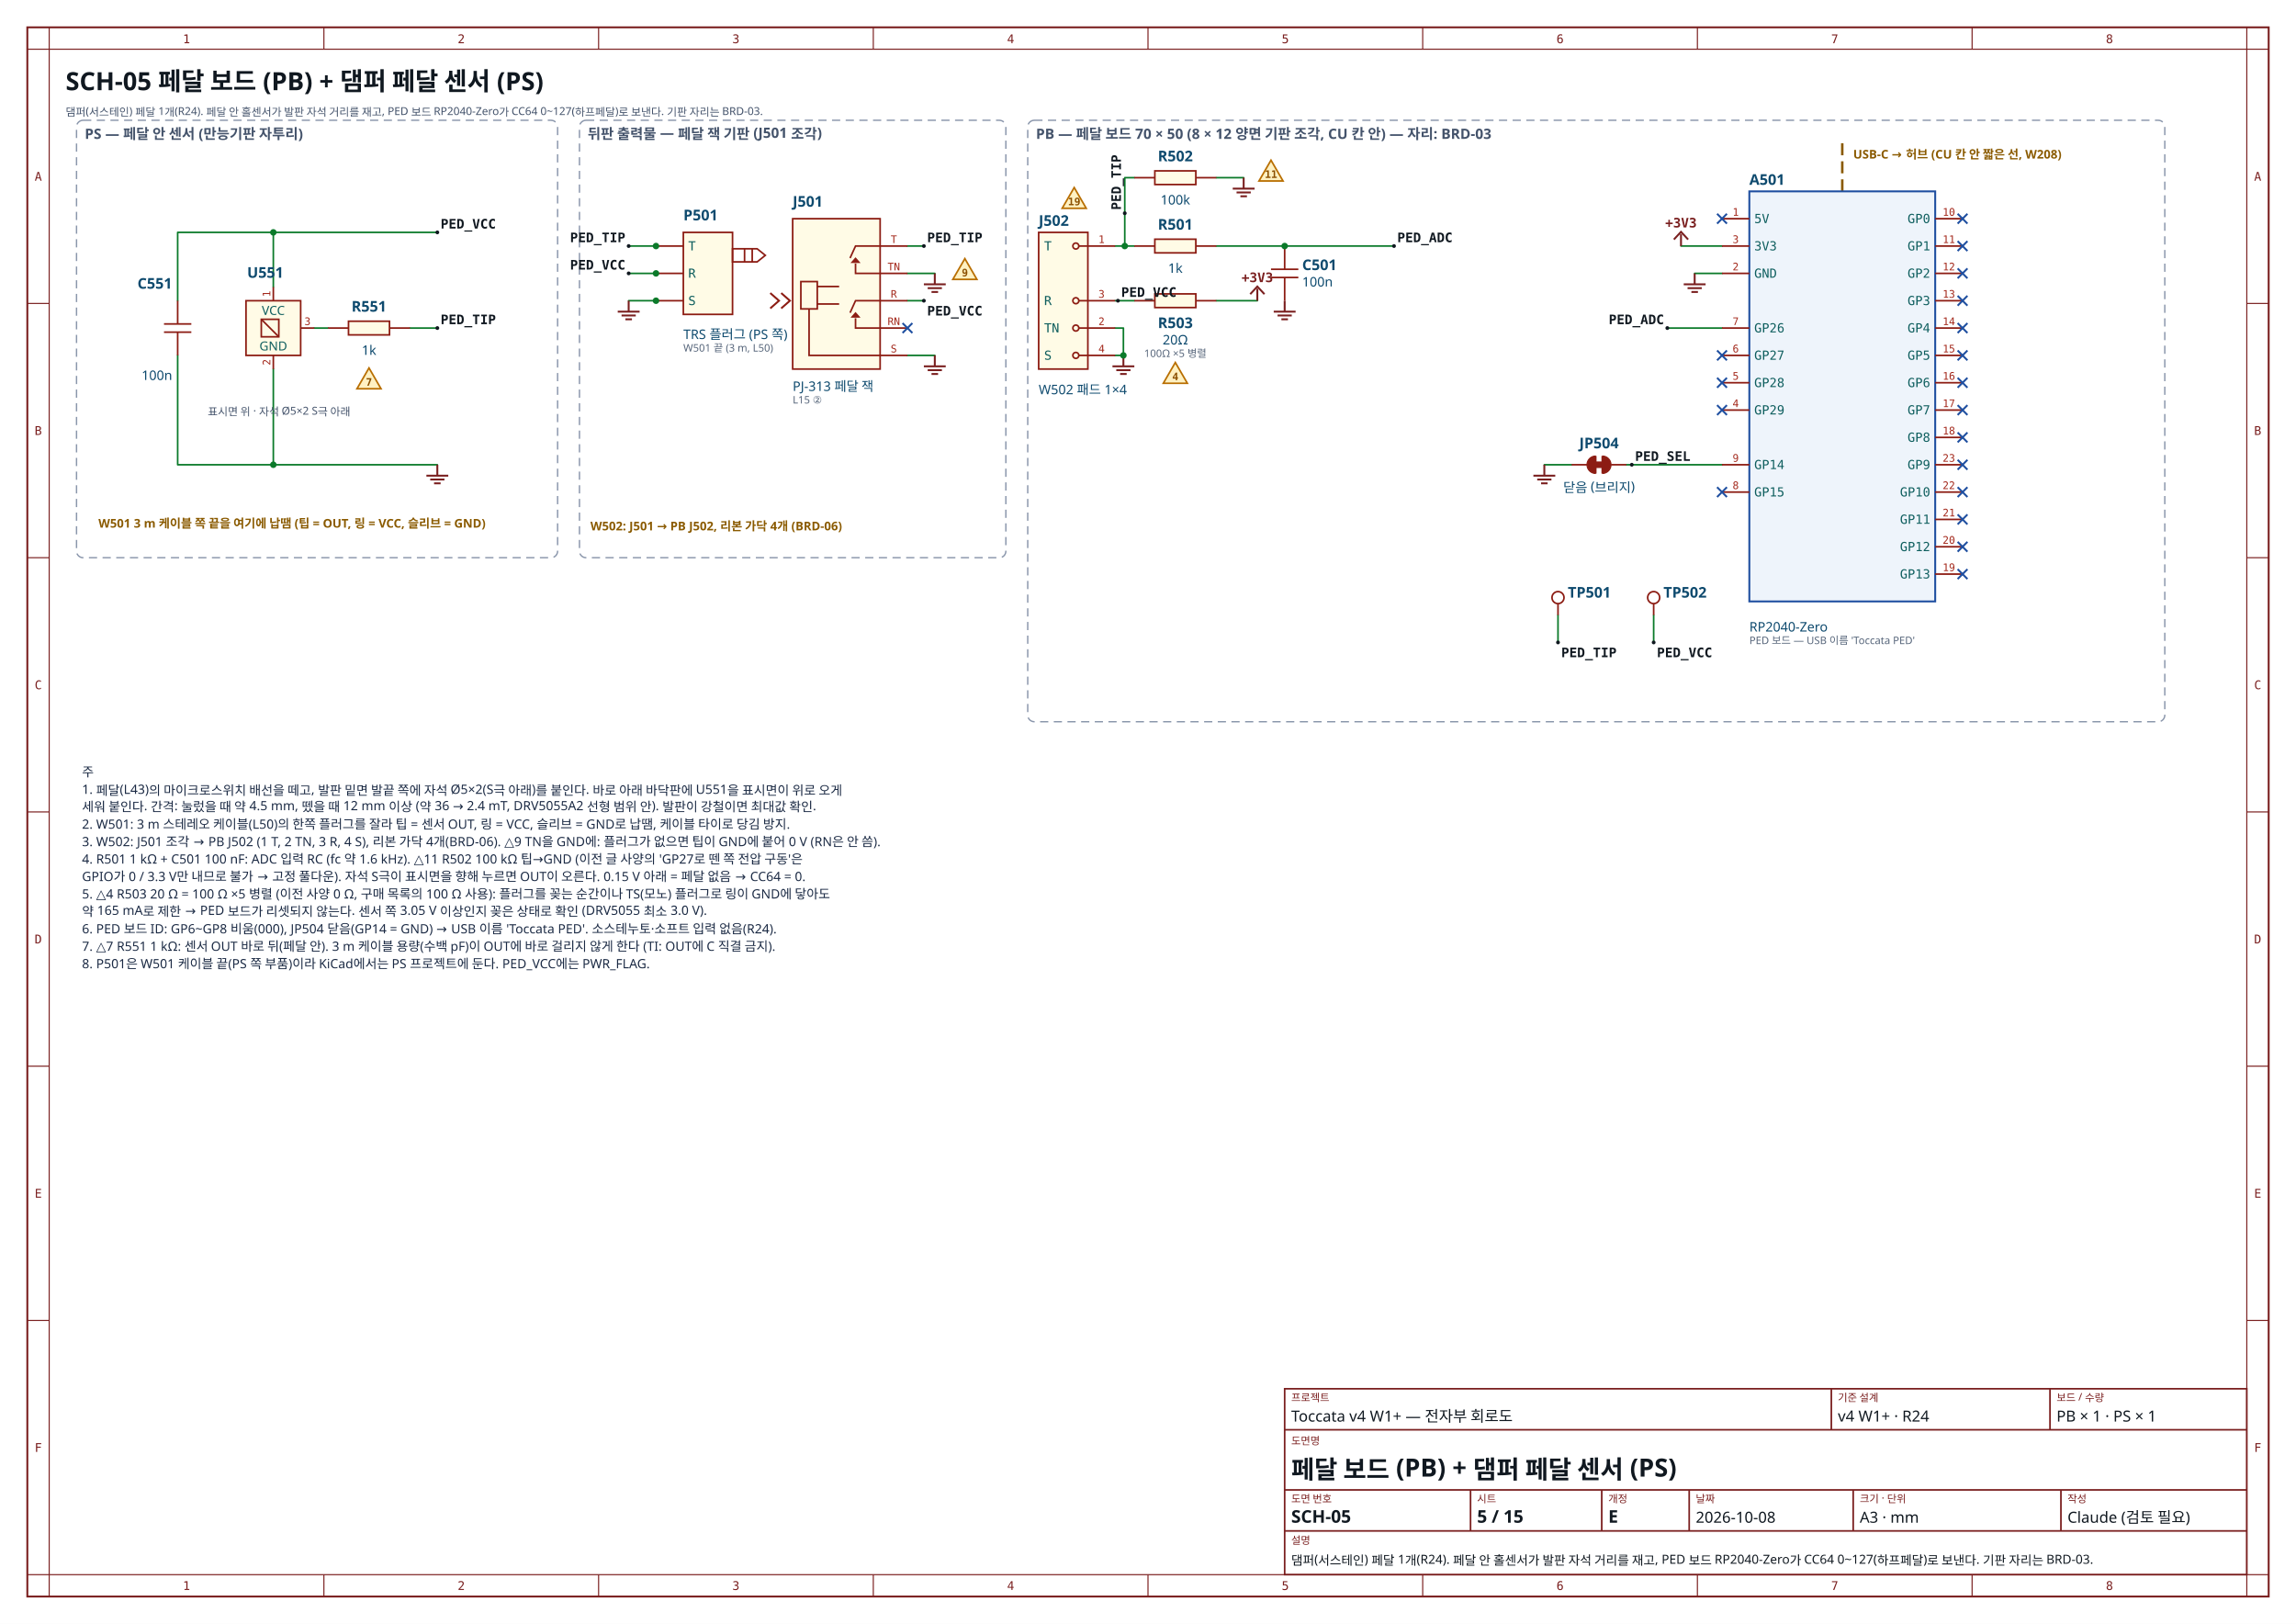
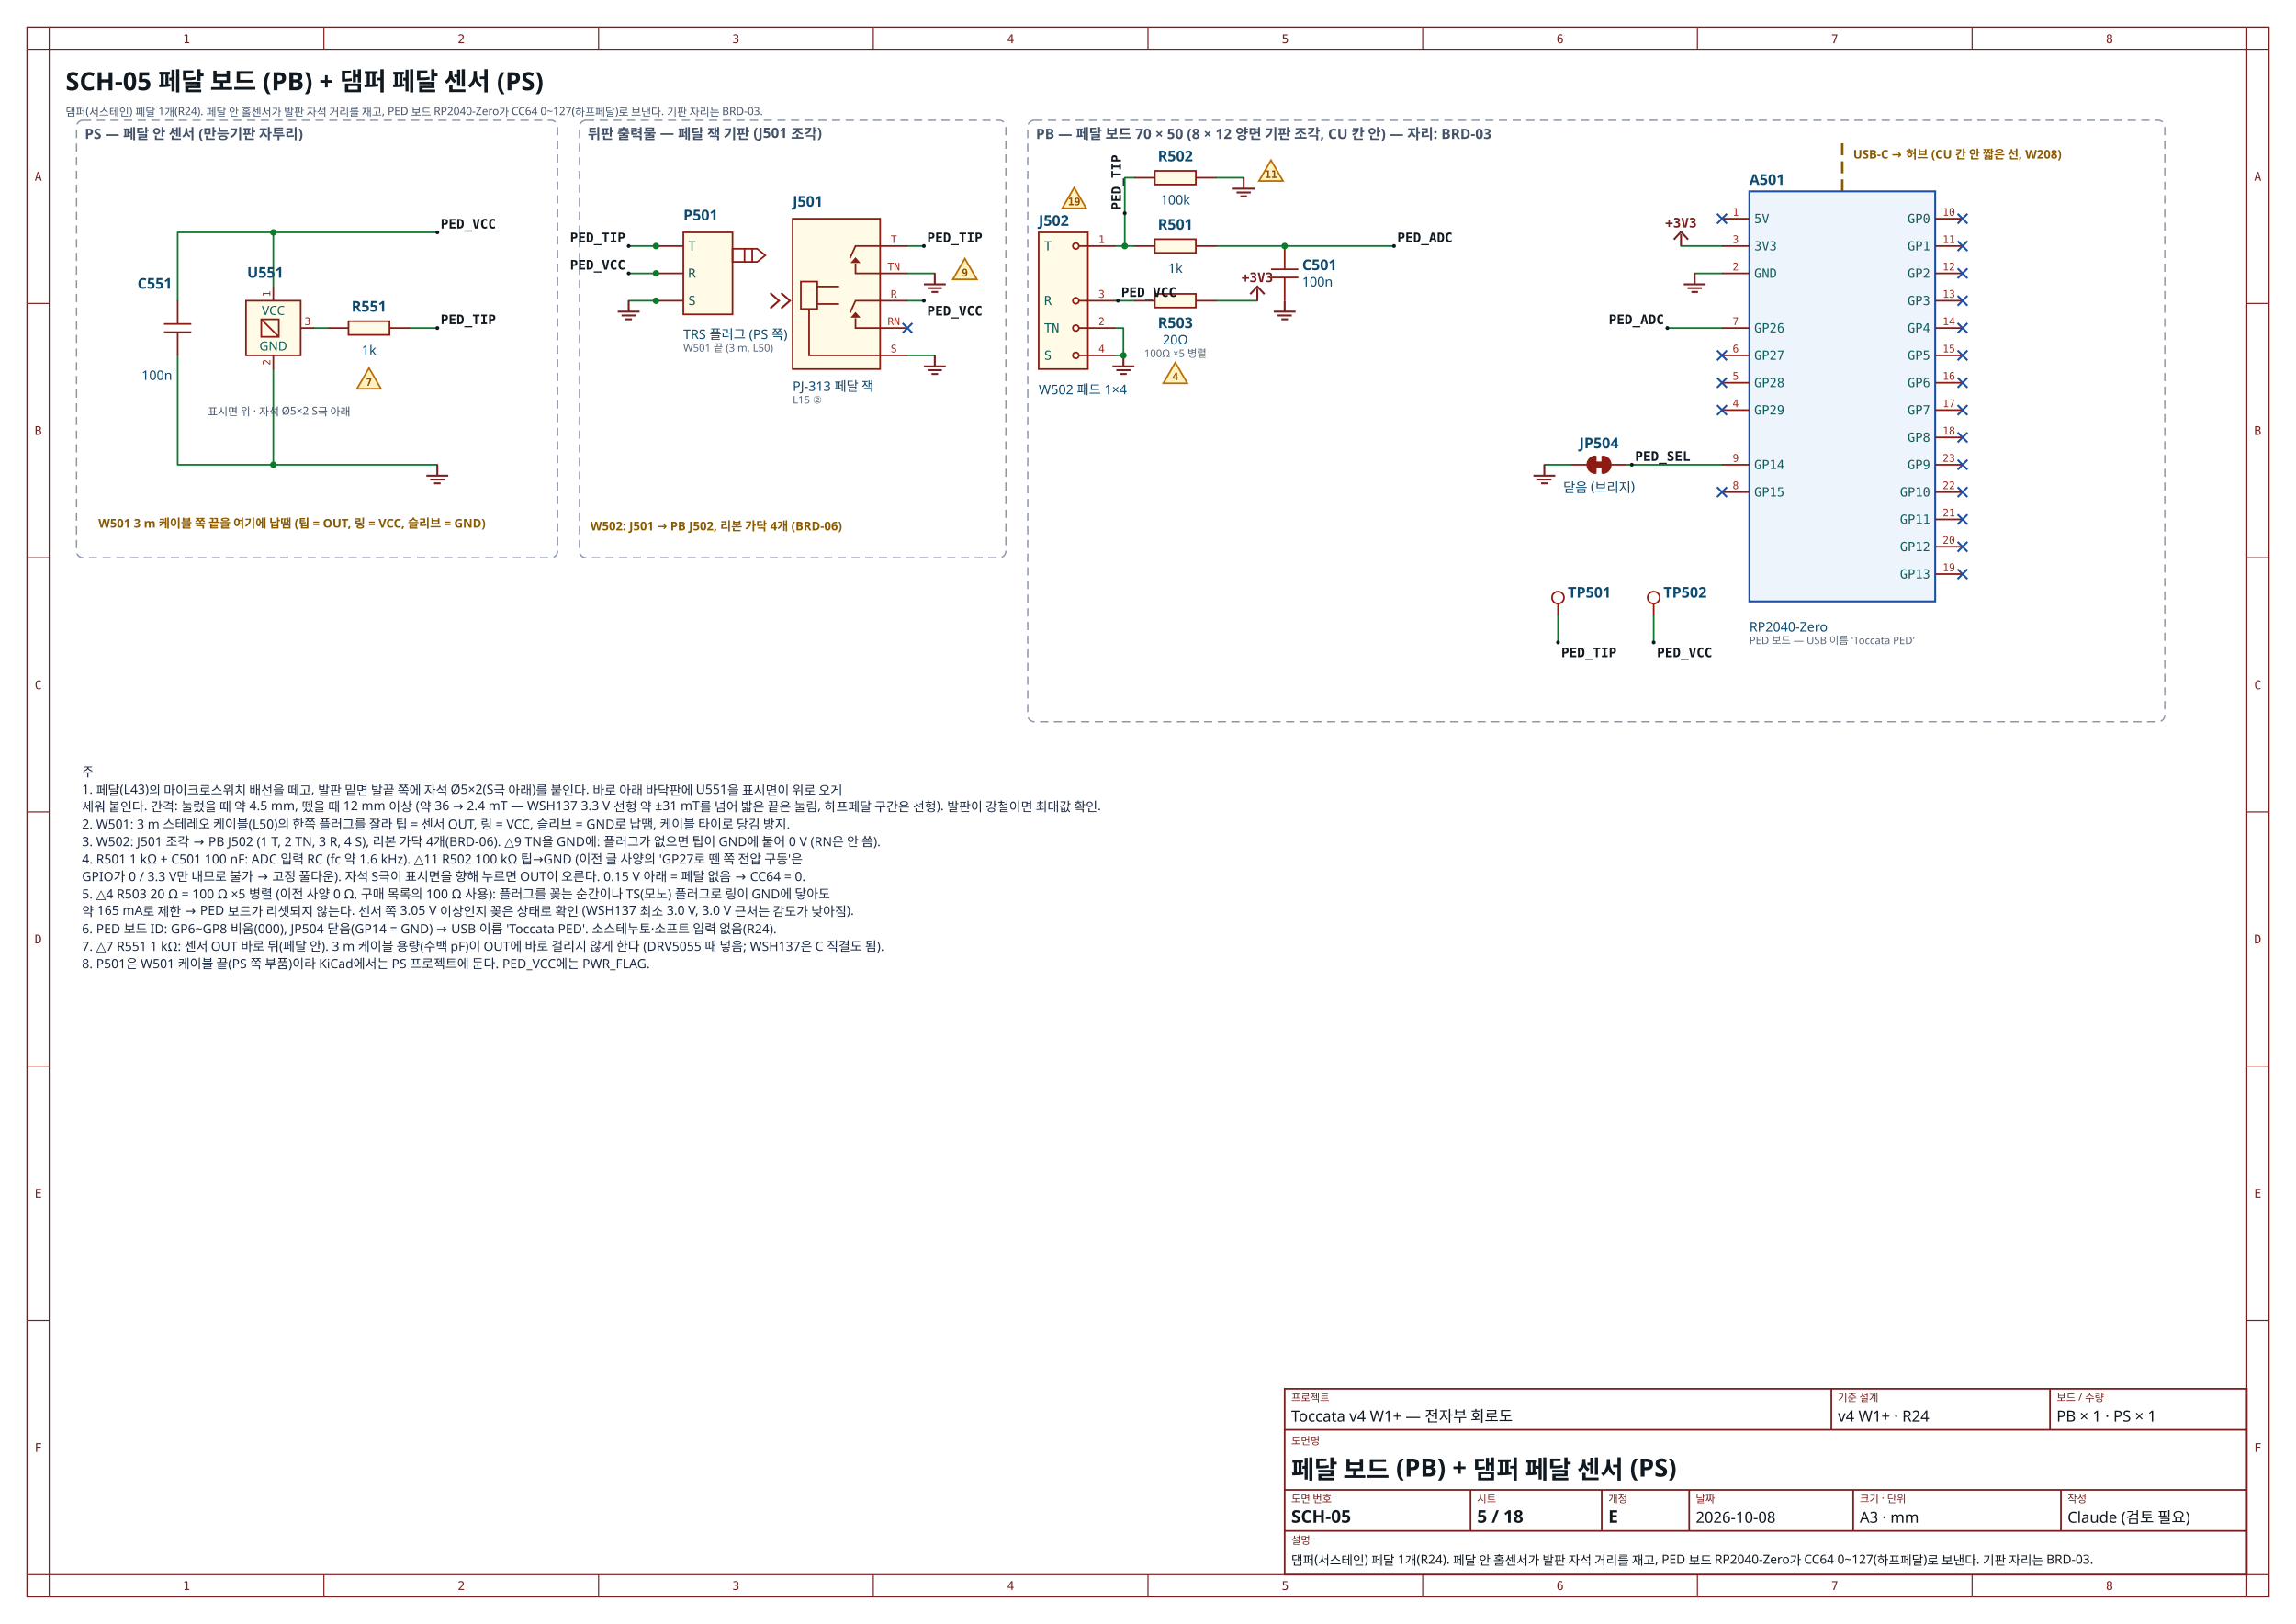
<svg xmlns="http://www.w3.org/2000/svg" viewBox="0 0 420.0 297.0" width="420.0mm" height="297.0mm" font-family="'IBM Plex Sans KR','Apple SD Gothic Neo','Noto Sans KR','Malgun Gothic',sans-serif">
  <style>
.frame{fill:none;stroke:#7a1f1f;stroke-width:.35}
.frame2{fill:none;stroke:#7a1f1f;stroke-width:.2}
.zone{font:2.2px 'IBM Plex Mono',Menlo,Consolas,monospace;fill:#7a1f1f;text-anchor:middle}
.tb{fill:none;stroke:#7a1f1f;stroke-width:.3}
.tbk{font:1.9px 'IBM Plex Sans KR','Apple SD Gothic Neo','Noto Sans KR','Malgun Gothic',sans-serif;fill:#7a1f1f}
.tbv{font:2.8px 'IBM Plex Sans KR','Apple SD Gothic Neo','Noto Sans KR','Malgun Gothic',sans-serif;fill:#101820}
.tbt{font:600 4.6px 'IBM Plex Sans KR','Apple SD Gothic Neo','Noto Sans KR','Malgun Gothic',sans-serif;fill:#101820}
.tbs{font:600 3.2px 'IBM Plex Sans KR','Apple SD Gothic Neo','Noto Sans KR','Malgun Gothic',sans-serif;fill:#101820}
.wire{fill:none;stroke:#0b7a2a;stroke-width:.3;stroke-linecap:round;stroke-linejoin:round}
.bus{fill:none;stroke:#1f4fa0;stroke-width:.8}
.cable{fill:none;stroke:#8a5a00;stroke-width:.45;stroke-dasharray:2.2 1.1}
.jn{fill:#0b7a2a}
.body{fill:#fffbe6;stroke:#8c1c13;stroke-width:.3}
.bodyl{fill:none;stroke:#8c1c13;stroke-width:.3}
.bodyf{fill:#8c1c13;stroke:#8c1c13;stroke-width:.2}
.mod{fill:#eef4fb;stroke:#1f4fa0;stroke-width:.35}
.modl{fill:none;stroke:#1f4fa0;stroke-width:.3}
.pinl{stroke:#8c1c13;stroke-width:.3}
.pinnum{font:1.9px 'IBM Plex Mono',Menlo,Consolas,monospace;fill:#a3281b}
.pinname{font:2.3px 'IBM Plex Mono',Menlo,Consolas,monospace;fill:#0e5e5e}
.pinnameh{font:2.3px 'IBM Plex Sans KR','Apple SD Gothic Neo','Noto Sans KR','Malgun Gothic',sans-serif;fill:#0e5e5e}
.ref{font:600 2.7px 'IBM Plex Sans KR','Apple SD Gothic Neo','Noto Sans KR','Malgun Gothic',sans-serif;fill:#0e4a6e}
.val{font:2.4px 'IBM Plex Sans KR','Apple SD Gothic Neo','Noto Sans KR','Malgun Gothic',sans-serif;fill:#0e4a6e}
.part{font:1.9px 'IBM Plex Sans KR','Apple SD Gothic Neo','Noto Sans KR','Malgun Gothic',sans-serif;fill:#56657a}
.lbl{font:600 2.4px 'IBM Plex Mono',Menlo,Consolas,monospace;fill:#101820}
.glbl{fill:#fff;stroke:#7a1f1f;stroke-width:.3}
.glblt{font:600 2.2px 'IBM Plex Mono',Menlo,Consolas,monospace;fill:#7a1f1f}
.pwr{fill:none;stroke:#7a1f1f;stroke-width:.35}
.pwrt{font:600 2.4px 'IBM Plex Mono',Menlo,Consolas,monospace;fill:#7a1f1f}
.nc{stroke:#1f4fa0;stroke-width:.35}
.note{font:2.35px 'IBM Plex Sans KR','Apple SD Gothic Neo','Noto Sans KR','Malgun Gothic',sans-serif;fill:#1b2a44}
.noteb{font:600 2.8px 'IBM Plex Sans KR','Apple SD Gothic Neo','Noto Sans KR','Malgun Gothic',sans-serif;fill:#1b2a44}
.notes{font:2.0px 'IBM Plex Sans KR','Apple SD Gothic Neo','Noto Sans KR','Malgun Gothic',sans-serif;fill:#44536b}
.box{fill:none;stroke:#8a96ab;stroke-width:.25;stroke-dasharray:1.5 1}
.boxt{font:600 2.6px 'IBM Plex Sans KR','Apple SD Gothic Neo','Noto Sans KR','Malgun Gothic',sans-serif;fill:#44536b}
.tblh{font:600 2.1px 'IBM Plex Sans KR','Apple SD Gothic Neo','Noto Sans KR','Malgun Gothic',sans-serif;fill:#1b2a44}
.tbl{font:2.0px 'IBM Plex Sans KR','Apple SD Gothic Neo','Noto Sans KR','Malgun Gothic',sans-serif;fill:#1b2a44}
.tblm{font:2.0px 'IBM Plex Mono',Menlo,Consolas,monospace;fill:#1b2a44}
.tline{stroke:#b6bfcc;stroke-width:.2}
.chg{fill:#fff1c2;stroke:#b86e00;stroke-width:.3}
.chgt{font:600 1.9px 'IBM Plex Mono',Menlo,Consolas,monospace;fill:#8a4f00;text-anchor:middle}
.cabt{font:600 2.2px 'IBM Plex Sans KR','Apple SD Gothic Neo','Noto Sans KR','Malgun Gothic',sans-serif;fill:#8a5a00}
</style>
  <rect width="420.0" height="297.0" fill="#fff" />
  <rect x="5.0" y="5.0" width="410.0" height="287.0" class="frame" />
  <rect x="9.0" y="9.0" width="402.0" height="279.0" class="frame2" />
  <line x1="9.00" y1="5.0" x2="9.00" y2="9.0" class="frame2" />
  <line x1="9.00" y1="288.0" x2="9.00" y2="292.0" class="frame2" />
  <line x1="59.25" y1="5.0" x2="59.25" y2="9.0" class="frame2" />
  <line x1="59.25" y1="288.0" x2="59.25" y2="292.0" class="frame2" />
  <line x1="109.50" y1="5.0" x2="109.50" y2="9.0" class="frame2" />
  <line x1="109.50" y1="288.0" x2="109.50" y2="292.0" class="frame2" />
  <line x1="159.75" y1="5.0" x2="159.75" y2="9.0" class="frame2" />
  <line x1="159.75" y1="288.0" x2="159.75" y2="292.0" class="frame2" />
  <line x1="210.00" y1="5.0" x2="210.00" y2="9.0" class="frame2" />
  <line x1="210.00" y1="288.0" x2="210.00" y2="292.0" class="frame2" />
  <line x1="260.25" y1="5.0" x2="260.25" y2="9.0" class="frame2" />
  <line x1="260.25" y1="288.0" x2="260.25" y2="292.0" class="frame2" />
  <line x1="310.50" y1="5.0" x2="310.50" y2="9.0" class="frame2" />
  <line x1="310.50" y1="288.0" x2="310.50" y2="292.0" class="frame2" />
  <line x1="360.75" y1="5.0" x2="360.75" y2="9.0" class="frame2" />
  <line x1="360.75" y1="288.0" x2="360.75" y2="292.0" class="frame2" />
  <line x1="411.00" y1="5.0" x2="411.00" y2="9.0" class="frame2" />
  <line x1="411.00" y1="288.0" x2="411.00" y2="292.0" class="frame2" />
  <text x="34.12" y="7.90" class="zone">1</text>
  <text x="34.12" y="290.80" class="zone">1</text>
  <text x="84.38" y="7.90" class="zone">2</text>
  <text x="84.38" y="290.80" class="zone">2</text>
  <text x="134.62" y="7.90" class="zone">3</text>
  <text x="134.62" y="290.80" class="zone">3</text>
  <text x="184.88" y="7.90" class="zone">4</text>
  <text x="184.88" y="290.80" class="zone">4</text>
  <text x="235.12" y="7.90" class="zone">5</text>
  <text x="235.12" y="290.80" class="zone">5</text>
  <text x="285.38" y="7.90" class="zone">6</text>
  <text x="285.38" y="290.80" class="zone">6</text>
  <text x="335.62" y="7.90" class="zone">7</text>
  <text x="335.62" y="290.80" class="zone">7</text>
  <text x="385.88" y="7.90" class="zone">8</text>
  <text x="385.88" y="290.80" class="zone">8</text>
  <line x1="5.0" y1="9.00" x2="9.0" y2="9.00" class="frame2" />
  <line x1="411.0" y1="9.00" x2="415.0" y2="9.00" class="frame2" />
  <line x1="5.0" y1="55.50" x2="9.0" y2="55.50" class="frame2" />
  <line x1="411.0" y1="55.50" x2="415.0" y2="55.50" class="frame2" />
  <line x1="5.0" y1="102.00" x2="9.0" y2="102.00" class="frame2" />
  <line x1="411.0" y1="102.00" x2="415.0" y2="102.00" class="frame2" />
  <line x1="5.0" y1="148.50" x2="9.0" y2="148.50" class="frame2" />
  <line x1="411.0" y1="148.50" x2="415.0" y2="148.50" class="frame2" />
  <line x1="5.0" y1="195.00" x2="9.0" y2="195.00" class="frame2" />
  <line x1="411.0" y1="195.00" x2="415.0" y2="195.00" class="frame2" />
  <line x1="5.0" y1="241.50" x2="9.0" y2="241.50" class="frame2" />
  <line x1="411.0" y1="241.50" x2="415.0" y2="241.50" class="frame2" />
  <line x1="5.0" y1="288.00" x2="9.0" y2="288.00" class="frame2" />
  <line x1="411.0" y1="288.00" x2="415.0" y2="288.00" class="frame2" />
  <text x="7.00" y="33.05" class="zone">A</text>
  <text x="413.00" y="33.05" class="zone">A</text>
  <text x="7.00" y="79.55" class="zone">B</text>
  <text x="413.00" y="79.55" class="zone">B</text>
  <text x="7.00" y="126.05" class="zone">C</text>
  <text x="413.00" y="126.05" class="zone">C</text>
  <text x="7.00" y="172.55" class="zone">D</text>
  <text x="413.00" y="172.55" class="zone">D</text>
  <text x="7.00" y="219.05" class="zone">E</text>
  <text x="413.00" y="219.05" class="zone">E</text>
  <text x="7.00" y="265.55" class="zone">F</text>
  <text x="413.00" y="265.55" class="zone">F</text>
  <rect x="235.00" y="254.00" width="176.0" height="34.0" class="tb" fill="#fff" />
  <line x1="235.00" y1="261.50" x2="411.00" y2="261.50" class="tb" />
  <line x1="235.00" y1="272.50" x2="411.00" y2="272.50" class="tb" />
  <line x1="235.00" y1="280.00" x2="411.00" y2="280.00" class="tb" />
  <text x="236.20" y="256.30" class="tbk">프로젝트</text>
  <text x="236.20" y="260.00" class="tbv">Toccata v4 W1+ — 전자부 회로도</text>
  <text x="336.20" y="256.30" class="tbk">기준 설계</text>
  <text x="336.20" y="260.00" class="tbv">v4 W1+ · R24</text>
  <line x1="335.00" y1="254.00" x2="335.00" y2="261.50" class="tb" />
  <text x="376.20" y="256.30" class="tbk">보드 / 수량</text>
  <text x="376.20" y="260.00" class="tbv">PB × 1 · PS × 1</text>
  <line x1="375.00" y1="254.00" x2="375.00" y2="261.50" class="tb" />
  <text x="236.20" y="264.20" class="tbk">도면명</text>
  <text x="236.20" y="270.40" class="tbt">페달 보드 (PB) + 댐퍼 페달 센서 (PS)</text>
  <text x="236.20" y="274.80" class="tbk">도면 번호</text>
  <text x="236.20" y="278.50" class="tbs">SCH-05</text>
  <text x="270.20" y="274.80" class="tbk">시트</text>
-   <text x="270.20" y="278.50" class="tbs">5 / 15</text>
+   <text x="270.20" y="278.50" class="tbs">5 / 18</text>
  <line x1="269.00" y1="272.50" x2="269.00" y2="280.00" class="tb" />
  <text x="294.20" y="274.80" class="tbk">개정</text>
  <text x="294.20" y="278.50" class="tbs">E</text>
  <line x1="293.00" y1="272.50" x2="293.00" y2="280.00" class="tb" />
  <text x="310.20" y="274.80" class="tbk">날짜</text>
  <text x="310.20" y="278.50" class="tbv">2026-10-08</text>
  <line x1="309.00" y1="272.50" x2="309.00" y2="280.00" class="tb" />
  <text x="340.20" y="274.80" class="tbk">크기 · 단위</text>
  <text x="340.20" y="278.50" class="tbv">A3 · mm</text>
  <line x1="339.00" y1="272.50" x2="339.00" y2="280.00" class="tb" />
  <text x="378.20" y="274.80" class="tbk">작성</text>
  <text x="378.20" y="278.50" class="tbv">Claude (검토 필요)</text>
  <line x1="377.00" y1="272.50" x2="377.00" y2="280.00" class="tb" />
  <text x="236.20" y="282.40" class="tbk">설명</text>
  <text x="236.20" y="286.20" class="tbv" style="font-size:2.3px">댐퍼(서스테인) 페달 1개(R24). 페달 안 홀센서가 발판 자석 거리를 재고, PED 보드 RP2040-Zero가 CC64 0~127(하프페달)로 보낸다. 기판 자리는 BRD-03.</text>
  <rect x="14.00" y="22.00" width="88.00" height="80.00" rx="1.2" class="box" />
  <rect x="106.00" y="22.00" width="78.00" height="80.00" rx="1.2" class="box" />
  <rect x="188.00" y="22.00" width="208.00" height="110.00" rx="1.2" class="box" />
  <path d="M32.50,55.00 L32.50,42.50 L50.00,42.50 L50.00,52.50" class="wire" />
  <path d="M50.00,42.50 L80.00,42.50" class="wire" />
  <path d="M32.50,65.00 L32.50,85.00 L50.00,85.00 L50.00,67.50" class="wire" />
  <path d="M50.00,85.00 L80.00,85.00" class="wire" />
  <path d="M57.50,60.00 L60.00,60.00" class="wire" />
  <path d="M75.00,60.00 L80.00,60.00" class="wire" />
  <path d="M120.00,45.00 L115.00,45.00" class="wire" />
  <path d="M120.00,50.00 L115.00,50.00" class="wire" />
  <path d="M120.00,55.00 L115.00,55.00" class="wire" />
  <path d="M166.00,50.00 L171.00,50.00" class="wire" />
  <path d="M166.00,45.00 L169.00,45.00" class="wire" />
  <path d="M166.00,55.00 L169.00,55.00" class="wire" />
  <path d="M166.00,65.00 L171.00,65.00" class="wire" />
  <path d="M204.00,45.00 L207.50,45.00" class="wire" />
  <path d="M205.75,45.00 L205.75,32.50 L207.50,32.50" class="wire" />
  <path d="M204.00,55.00 L207.50,55.00" class="wire" />
  <path d="M204.00,60.00 L205.50,60.00 L205.50,65.00" class="wire" />
  <path d="M204.00,65.00 L205.50,65.00" class="wire" />
  <path d="M222.50,55.00 L230.00,55.00" class="wire" />
  <path d="M222.50,45.00 L235.00,45.00 L255.00,45.00" class="wire" />
  <path d="M222.50,32.50 L227.50,32.50" class="wire" />
  <path d="M315.00,45.00 L307.50,45.00" class="wire" />
  <path d="M315.00,50.00 L310.00,50.00" class="wire" />
  <path d="M315.00,60.00 L305.00,60.00" class="wire" />
  <path d="M315.00,85.00 L297.50,85.00" class="wire" />
  <path d="M287.50,85.00 L282.50,85.00" class="wire" />
  <path d="M337.00,35.00 L337.00,26.00" class="cable" />
  <path d="M285.00,112.50 L285.00,117.50" class="wire" />
  <path d="M302.50,112.50 L302.50,117.50" class="wire" />
  <rect x="45.00" y="55.00" width="10.00" height="10.00" class="body" />
  <rect x="47.80" y="58.40" width="3.20" height="3.20" class="bodyl" />
  <line x1="47.80" y1="58.40" x2="51.00" y2="61.60" class="bodyl" />
  <line x1="30.00" y1="59.25" x2="35.00" y2="59.25" class="bodyl" />
  <line x1="30.00" y1="60.75" x2="35.00" y2="60.75" class="bodyl" />
  <rect x="63.75" y="58.75" width="7.50" height="2.50" class="body" />
  <rect x="125.00" y="42.50" width="9.00" height="15.00" class="body" />
  <polygon points="134.00,45.50 138.50,45.50 140.00,46.70 138.50,47.90 134.00,47.90" class="bodyl" />
  <line x1="136.20" y1="45.50" x2="136.20" y2="47.90" class="bodyl" />
  <line x1="137.60" y1="45.50" x2="137.60" y2="47.90" class="bodyl" />
  <rect x="145.00" y="40.00" width="16.00" height="27.50" class="body" />
  <rect x="146.50" y="51.50" width="3.00" height="5.00" class="bodyl" />
  <polyline points="149.50,52.40 153.50,52.40" class="bodyl" />
  <polyline points="149.50,55.60 153.50,55.60" class="bodyl" />
  <polyline points="161.00,45.00 156.50,45.00 155.50,47.20" class="bodyl" />
  <polyline points="161.00,50.00 156.50,50.00 156.50,48.20" class="bodyl" />
  <polygon points="155.80,48.00 156.50,47.20 157.20,48.00" class="bodyf" />
  <polyline points="161.00,55.00 156.50,55.00 155.50,57.20" class="bodyl" />
  <polyline points="161.00,60.00 156.50,60.00 156.50,58.20" class="bodyl" />
  <polygon points="155.80,58.00 156.50,57.20 157.20,58.00" class="bodyf" />
  <polyline points="161.00,65.00 148.00,65.00 148.00,56.50" class="bodyl" />
  <rect x="190.00" y="42.50" width="9.00" height="25.00" class="body" />
  <line x1="197.40" y1="45.00" x2="199.00" y2="45.00" class="bodyl" />
  <circle cx="196.80" cy="45.00" r="0.55" class="bodyl" />
  <line x1="197.40" y1="55.00" x2="199.00" y2="55.00" class="bodyl" />
  <circle cx="196.80" cy="55.00" r="0.55" class="bodyl" />
  <line x1="197.40" y1="60.00" x2="199.00" y2="60.00" class="bodyl" />
  <circle cx="196.80" cy="60.00" r="0.55" class="bodyl" />
  <line x1="197.40" y1="65.00" x2="199.00" y2="65.00" class="bodyl" />
  <circle cx="196.80" cy="65.00" r="0.55" class="bodyl" />
  <rect x="211.25" y="43.75" width="7.50" height="2.50" class="body" />
  <rect x="211.25" y="31.25" width="7.50" height="2.50" class="body" />
  <rect x="211.25" y="53.75" width="7.50" height="2.50" class="body" />
  <line x1="232.50" y1="49.25" x2="237.50" y2="49.25" class="bodyl" />
  <line x1="232.50" y1="50.75" x2="237.50" y2="50.75" class="bodyl" />
  <rect x="320.00" y="35.00" width="34.00" height="75.00" class="mod" />
  <rect x="291.70" y="84.50" width="1.60" height="1.00" class="bodyf" />
  <path d="M291.90,83.40 A1.6,1.6 0 0 0 291.90,86.60" class="bodyf" />
  <line x1="291.90" y1="83.40" x2="291.90" y2="86.60" class="bodyl" />
  <path d="M293.10,83.40 A1.6,1.6 0 0 1 293.10,86.60" class="bodyf" />
  <line x1="293.10" y1="83.40" x2="293.10" y2="86.60" class="bodyl" />
  <circle cx="285.00" cy="109.30" r="1.1" class="bodyl" />
  <circle cx="302.50" cy="109.30" r="1.1" class="bodyl" />
  <line x1="50.00" y1="52.50" x2="50.00" y2="55.00" class="pinl" />
  <text x="49.45" y="53.75" class="pinnum" text-anchor="middle" transform="rotate(-90 49.45 53.75)">1</text>
  <text x="50.00" y="57.60" class="pinnameh" text-anchor="middle">VCC</text>
  <line x1="50.00" y1="67.50" x2="50.00" y2="65.00" class="pinl" />
  <text x="49.45" y="66.25" class="pinnum" text-anchor="middle" transform="rotate(-90 49.45 66.25)">2</text>
  <text x="50.00" y="64.10" class="pinnameh" text-anchor="middle">GND</text>
  <line x1="57.50" y1="60.00" x2="55.00" y2="60.00" class="pinl" />
  <text x="56.25" y="59.45" class="pinnum" text-anchor="middle">3</text>
  <line x1="32.50" y1="55.00" x2="32.50" y2="59.25" class="pinl" />
  <line x1="32.50" y1="65.00" x2="32.50" y2="60.75" class="pinl" />
  <line x1="75.00" y1="60.00" x2="71.25" y2="60.00" class="pinl" />
  <line x1="60.00" y1="60.00" x2="63.75" y2="60.00" class="pinl" />
  <line x1="120.00" y1="45.00" x2="125.00" y2="45.00" class="pinl" />
  <text x="125.90" y="45.80" class="pinname">T</text>
  <line x1="120.00" y1="50.00" x2="125.00" y2="50.00" class="pinl" />
  <text x="125.90" y="50.80" class="pinname">R</text>
  <line x1="120.00" y1="55.00" x2="125.00" y2="55.00" class="pinl" />
  <text x="125.90" y="55.80" class="pinname">S</text>
  <line x1="166.00" y1="45.00" x2="161.00" y2="45.00" class="pinl" />
  <text x="163.50" y="44.45" class="pinnum" text-anchor="middle">T</text>
  <line x1="166.00" y1="50.00" x2="161.00" y2="50.00" class="pinl" />
  <text x="163.50" y="49.45" class="pinnum" text-anchor="middle">TN</text>
  <line x1="166.00" y1="55.00" x2="161.00" y2="55.00" class="pinl" />
  <text x="163.50" y="54.45" class="pinnum" text-anchor="middle">R</text>
  <line x1="166.00" y1="60.00" x2="161.00" y2="60.00" class="pinl" />
  <text x="163.50" y="59.45" class="pinnum" text-anchor="middle">RN</text>
  <line x1="166.00" y1="65.00" x2="161.00" y2="65.00" class="pinl" />
  <text x="163.50" y="64.45" class="pinnum" text-anchor="middle">S</text>
  <line x1="204.00" y1="45.00" x2="199.00" y2="45.00" class="pinl" />
  <text x="201.50" y="44.45" class="pinnum" text-anchor="middle">1</text>
  <line x1="204.00" y1="55.00" x2="199.00" y2="55.00" class="pinl" />
  <text x="201.50" y="54.45" class="pinnum" text-anchor="middle">3</text>
  <line x1="204.00" y1="60.00" x2="199.00" y2="60.00" class="pinl" />
  <text x="201.50" y="59.45" class="pinnum" text-anchor="middle">2</text>
  <line x1="204.00" y1="65.00" x2="199.00" y2="65.00" class="pinl" />
  <text x="201.50" y="64.45" class="pinnum" text-anchor="middle">4</text>
  <line x1="222.50" y1="45.00" x2="218.75" y2="45.00" class="pinl" />
  <line x1="207.50" y1="45.00" x2="211.25" y2="45.00" class="pinl" />
  <line x1="222.50" y1="32.50" x2="218.75" y2="32.50" class="pinl" />
  <line x1="207.50" y1="32.50" x2="211.25" y2="32.50" class="pinl" />
  <line x1="222.50" y1="55.00" x2="218.75" y2="55.00" class="pinl" />
  <line x1="207.50" y1="55.00" x2="211.25" y2="55.00" class="pinl" />
  <line x1="235.00" y1="45.00" x2="235.00" y2="49.25" class="pinl" />
  <line x1="235.00" y1="55.00" x2="235.00" y2="50.75" class="pinl" />
  <line x1="315.00" y1="40.00" x2="320.00" y2="40.00" class="pinl" />
  <text x="317.50" y="39.45" class="pinnum" text-anchor="middle">1</text>
  <text x="320.90" y="40.80" class="pinname">5V</text>
  <line x1="315.00" y1="45.00" x2="320.00" y2="45.00" class="pinl" />
  <text x="317.50" y="44.45" class="pinnum" text-anchor="middle">3</text>
  <text x="320.90" y="45.80" class="pinname">3V3</text>
  <line x1="315.00" y1="50.00" x2="320.00" y2="50.00" class="pinl" />
  <text x="317.50" y="49.45" class="pinnum" text-anchor="middle">2</text>
  <text x="320.90" y="50.80" class="pinname">GND</text>
  <line x1="315.00" y1="60.00" x2="320.00" y2="60.00" class="pinl" />
  <text x="317.50" y="59.45" class="pinnum" text-anchor="middle">7</text>
  <text x="320.90" y="60.80" class="pinname">GP26</text>
  <line x1="315.00" y1="65.00" x2="320.00" y2="65.00" class="pinl" />
  <text x="317.50" y="64.45" class="pinnum" text-anchor="middle">6</text>
  <text x="320.90" y="65.80" class="pinname">GP27</text>
  <line x1="315.00" y1="70.00" x2="320.00" y2="70.00" class="pinl" />
  <text x="317.50" y="69.45" class="pinnum" text-anchor="middle">5</text>
  <text x="320.90" y="70.80" class="pinname">GP28</text>
  <line x1="315.00" y1="75.00" x2="320.00" y2="75.00" class="pinl" />
  <text x="317.50" y="74.45" class="pinnum" text-anchor="middle">4</text>
  <text x="320.90" y="75.80" class="pinname">GP29</text>
  <line x1="315.00" y1="85.00" x2="320.00" y2="85.00" class="pinl" />
  <text x="317.50" y="84.45" class="pinnum" text-anchor="middle">9</text>
  <text x="320.90" y="85.80" class="pinname">GP14</text>
  <line x1="315.00" y1="90.00" x2="320.00" y2="90.00" class="pinl" />
  <text x="317.50" y="89.45" class="pinnum" text-anchor="middle">8</text>
  <text x="320.90" y="90.80" class="pinname">GP15</text>
  <line x1="359.00" y1="40.00" x2="354.00" y2="40.00" class="pinl" />
  <text x="356.50" y="39.45" class="pinnum" text-anchor="middle">10</text>
  <text x="353.10" y="40.80" class="pinname" text-anchor="end">GP0</text>
  <line x1="359.00" y1="45.00" x2="354.00" y2="45.00" class="pinl" />
  <text x="356.50" y="44.45" class="pinnum" text-anchor="middle">11</text>
  <text x="353.10" y="45.80" class="pinname" text-anchor="end">GP1</text>
  <line x1="359.00" y1="50.00" x2="354.00" y2="50.00" class="pinl" />
  <text x="356.50" y="49.45" class="pinnum" text-anchor="middle">12</text>
  <text x="353.10" y="50.80" class="pinname" text-anchor="end">GP2</text>
  <line x1="359.00" y1="55.00" x2="354.00" y2="55.00" class="pinl" />
  <text x="356.50" y="54.45" class="pinnum" text-anchor="middle">13</text>
  <text x="353.10" y="55.80" class="pinname" text-anchor="end">GP3</text>
  <line x1="359.00" y1="60.00" x2="354.00" y2="60.00" class="pinl" />
  <text x="356.50" y="59.45" class="pinnum" text-anchor="middle">14</text>
  <text x="353.10" y="60.80" class="pinname" text-anchor="end">GP4</text>
  <line x1="359.00" y1="65.00" x2="354.00" y2="65.00" class="pinl" />
  <text x="356.50" y="64.45" class="pinnum" text-anchor="middle">15</text>
  <text x="353.10" y="65.80" class="pinname" text-anchor="end">GP5</text>
  <line x1="359.00" y1="70.00" x2="354.00" y2="70.00" class="pinl" />
  <text x="356.50" y="69.45" class="pinnum" text-anchor="middle">16</text>
  <text x="353.10" y="70.80" class="pinname" text-anchor="end">GP6</text>
  <line x1="359.00" y1="75.00" x2="354.00" y2="75.00" class="pinl" />
  <text x="356.50" y="74.45" class="pinnum" text-anchor="middle">17</text>
  <text x="353.10" y="75.80" class="pinname" text-anchor="end">GP7</text>
  <line x1="359.00" y1="80.00" x2="354.00" y2="80.00" class="pinl" />
  <text x="356.50" y="79.45" class="pinnum" text-anchor="middle">18</text>
  <text x="353.10" y="80.80" class="pinname" text-anchor="end">GP8</text>
  <line x1="359.00" y1="85.00" x2="354.00" y2="85.00" class="pinl" />
  <text x="356.50" y="84.45" class="pinnum" text-anchor="middle">23</text>
  <text x="353.10" y="85.80" class="pinname" text-anchor="end">GP9</text>
  <line x1="359.00" y1="90.00" x2="354.00" y2="90.00" class="pinl" />
  <text x="356.50" y="89.45" class="pinnum" text-anchor="middle">22</text>
  <text x="353.10" y="90.80" class="pinname" text-anchor="end">GP10</text>
  <line x1="359.00" y1="95.00" x2="354.00" y2="95.00" class="pinl" />
  <text x="356.50" y="94.45" class="pinnum" text-anchor="middle">21</text>
  <text x="353.10" y="95.80" class="pinname" text-anchor="end">GP11</text>
  <line x1="359.00" y1="100.00" x2="354.00" y2="100.00" class="pinl" />
  <text x="356.50" y="99.45" class="pinnum" text-anchor="middle">20</text>
  <text x="353.10" y="100.80" class="pinname" text-anchor="end">GP12</text>
  <line x1="359.00" y1="105.00" x2="354.00" y2="105.00" class="pinl" />
  <text x="356.50" y="104.45" class="pinnum" text-anchor="middle">19</text>
  <text x="353.10" y="105.80" class="pinname" text-anchor="end">GP13</text>
  <line x1="287.50" y1="85.00" x2="290.30" y2="85.00" class="pinl" />
  <line x1="297.50" y1="85.00" x2="294.70" y2="85.00" class="pinl" />
  <line x1="285.00" y1="112.50" x2="285.00" y2="110.40" class="pinl" />
  <line x1="302.50" y1="112.50" x2="302.50" y2="110.40" class="pinl" />
  <text x="15.50" y="25.40" class="boxt">PS — 페달 안 센서 (만능기판 자투리)</text>
  <text x="45.20" y="50.80" class="ref">U551</text>
  <text x="38.00" y="76.00" class="notes">표시면 위 · 자석 Ø5×2 S극 아래</text>
  <text x="31.50" y="52.80" class="ref" text-anchor="end">C551</text>
  <text x="31.50" y="69.50" class="val" text-anchor="end">100n</text>
  <text x="80.60" y="41.80" class="lbl">PED_VCC</text>
  <text x="67.50" y="57.00" class="ref" text-anchor="middle">R551</text>
  <text x="67.50" y="64.90" class="val" text-anchor="middle">1k</text>
  <text x="80.60" y="59.30" class="lbl">PED_TIP</text>
  <text x="18.00" y="96.50" class="cabt">W501 3 m 케이블 쪽 끝을 여기에 납땜 (팁 = OUT, 링 = VCC, 슬리브 = GND)</text>
  <text x="107.50" y="25.40" class="boxt">뒤판 출력물 — 페달 잭 기판 (J501 조각)</text>
  <text x="125.00" y="40.30" class="ref">P501</text>
  <text x="125.00" y="62.00" class="val">TRS 플러그 (PS 쪽)</text>
  <text x="125.00" y="64.30" class="part">W501 끝 (3 m, L50)</text>
  <text x="114.40" y="44.30" class="lbl" text-anchor="end">PED_TIP</text>
  <text x="114.40" y="49.30" class="lbl" text-anchor="end">PED_VCC</text>
  <text x="145.00" y="37.80" class="ref">J501</text>
  <text x="145.00" y="71.50" class="val">PJ-313 페달 잭</text>
  <text x="145.00" y="73.80" class="part">L15 ②</text>
  <text x="169.60" y="44.30" class="lbl">PED_TIP</text>
  <text x="169.60" y="57.70" class="lbl">PED_VCC</text>
  <text x="108.00" y="97.00" class="cabt">W502: J501 → PB J502, 리본 가닥 4개 (BRD-06)</text>
  <text x="189.50" y="25.40" class="boxt">PB — 페달 보드 70 × 50 (8 × 12 양면 기판 조각, CU 칸 안) — 자리: BRD-03</text>
  <text x="190.00" y="41.30" class="ref">J502</text>
  <text x="190.00" y="72.10" class="val">W502 패드 1×4</text>
  <text x="191.00" y="45.80" class="pinname">T</text>
  <text x="191.00" y="55.80" class="pinname">R</text>
  <text x="191.00" y="60.80" class="pinname">TN</text>
  <text x="191.00" y="65.80" class="pinname">S</text>
  <text x="215.00" y="42.00" class="ref" text-anchor="middle">R501</text>
  <text x="215.00" y="49.90" class="val" text-anchor="middle">1k</text>
  <text x="215.00" y="29.50" class="ref" text-anchor="middle">R502</text>
  <text x="215.00" y="37.40" class="val" text-anchor="middle">100k</text>
  <text x="215.00" y="60.00" class="ref" text-anchor="middle">R503</text>
  <text x="215.00" y="63.00" class="val" text-anchor="middle">20Ω</text>
  <text x="215.00" y="65.30" class="part" text-anchor="middle">100Ω ×5 병렬</text>
  <text x="205.05" y="38.40" class="lbl" transform="rotate(-90 205.05 38.40)">PED_TIP</text>
  <text x="205.10" y="54.30" class="lbl">PED_VCC</text>
  <text x="238.20" y="49.40" class="ref">C501</text>
  <text x="238.20" y="52.40" class="val">100n</text>
  <text x="255.60" y="44.30" class="lbl">PED_ADC</text>
  <text x="320.00" y="33.80" class="ref">A501</text>
  <text x="320.00" y="115.50" class="val">RP2040-Zero</text>
  <text x="320.00" y="117.80" class="part">PED 보드 — USB 이름 'Toccata PED'</text>
  <text x="304.40" y="59.30" class="lbl" text-anchor="end">PED_ADC</text>
  <text x="292.50" y="82.00" class="ref" text-anchor="middle">JP504</text>
  <text x="292.50" y="90.00" class="val" text-anchor="middle">닫음 (브리지)</text>
  <text x="299.10" y="84.30" class="lbl">PED_SEL</text>
  <text x="339.00" y="29.00" class="cabt">USB-C → 허브 (CU 칸 안 짧은 선, W208)</text>
  <text x="286.80" y="109.30" class="ref">TP501</text>
  <text x="285.60" y="120.20" class="lbl">PED_TIP</text>
  <text x="304.30" y="109.30" class="ref">TP502</text>
  <text x="303.10" y="120.20" class="lbl">PED_VCC</text>
  <text x="15.00" y="142.00" class="note">주</text>
  <text x="15.00" y="145.19" class="note">1. 페달(L43)의 마이크로스위치 배선을 떼고, 발판 밑면 발끝 쪽에 자석 Ø5×2(S극 아래)를 붙인다. 바로 아래 바닥판에 U551을 표시면이 위로 오게</text>
-   <text x="15.00" y="148.38" class="note">    세워 붙인다. 간격: 눌렀을 때 약 4.5 mm, 뗐을 때 12 mm 이상 (약 36 → 2.4 mT, DRV5055A2 선형 범위 안). 발판이 강철이면 최대값 확인.</text>
+   <text x="15.00" y="148.38" class="note">    세워 붙인다. 간격: 눌렀을 때 약 4.5 mm, 뗐을 때 12 mm 이상 (약 36 → 2.4 mT — WSH137 3.3 V 선형 약 ±31 mT를 넘어 밟은 끝은 눌림, 하프페달 구간은 선형). 발판이 강철이면 최대값 확인.</text>
  <text x="15.00" y="151.57" class="note">2. W501: 3 m 스테레오 케이블(L50)의 한쪽 플러그를 잘라 팁 = 센서 OUT, 링 = VCC, 슬리브 = GND로 납땜, 케이블 타이로 당김 방지.</text>
  <text x="15.00" y="154.76" class="note">3. W502: J501 조각 → PB J502 (1 T, 2 TN, 3 R, 4 S), 리본 가닥 4개(BRD-06). △9 TN을 GND에: 플러그가 없으면 팁이 GND에 붙어 0 V (RN은 안 씀).</text>
  <text x="15.00" y="157.95" class="note">4. R501 1 kΩ + C501 100 nF: ADC 입력 RC (fc 약 1.6 kHz). △11 R502 100 kΩ 팁→GND (이전 글 사양의 'GP27로 뗀 쪽 전압 구동'은</text>
  <text x="15.00" y="161.14" class="note">    GPIO가 0 / 3.3 V만 내므로 불가 → 고정 풀다운). 자석 S극이 표시면을 향해 누르면 OUT이 오른다. 0.15 V 아래 = 페달 없음 → CC64 = 0.</text>
  <text x="15.00" y="164.33" class="note">5. △4 R503 20 Ω = 100 Ω ×5 병렬 (이전 사양 0 Ω, 구매 목록의 100 Ω 사용): 플러그를 꽂는 순간이나 TS(모노) 플러그로 링이 GND에 닿아도</text>
-   <text x="15.00" y="167.52" class="note">    약 165 mA로 제한 → PED 보드가 리셋되지 않는다. 센서 쪽 3.05 V 이상인지 꽂은 상태로 확인 (DRV5055 최소 3.0 V).</text>
+   <text x="15.00" y="167.52" class="note">    약 165 mA로 제한 → PED 보드가 리셋되지 않는다. 센서 쪽 3.05 V 이상인지 꽂은 상태로 확인 (WSH137 최소 3.0 V, 3.0 V 근처는 감도가 낮아짐).</text>
  <text x="15.00" y="170.71" class="note">6. PED 보드 ID: GP6~GP8 비움(000), JP504 닫음(GP14 = GND) → USB 이름 'Toccata PED'. 소스테누토·소프트 입력 없음(R24).</text>
-   <text x="15.00" y="173.90" class="note">7. △7 R551 1 kΩ: 센서 OUT 바로 뒤(페달 안). 3 m 케이블 용량(수백 pF)이 OUT에 바로 걸리지 않게 한다 (TI: OUT에 C 직결 금지).</text>
+   <text x="15.00" y="173.90" class="note">7. △7 R551 1 kΩ: 센서 OUT 바로 뒤(페달 안). 3 m 케이블 용량(수백 pF)이 OUT에 바로 걸리지 않게 한다 (DRV5055 때 넣음; WSH137은 C 직결도 됨).</text>
  <text x="15.00" y="177.09" class="note">8. P501은 W501 케이블 끝(PS 쪽 부품)이라 KiCad에서는 PS 프로젝트에 둔다. PED_VCC에는 PWR_FLAG.</text>
  <text x="12.00" y="16.50" class="tbt">SCH-05  페달 보드 (PB) + 댐퍼 페달 센서 (PS)</text>
  <text x="12.00" y="21.20" class="notes">댐퍼(서스테인) 페달 1개(R24). 페달 안 홀센서가 발판 자석 거리를 재고, PED 보드 RP2040-Zero가 CC64 0~127(하프페달)로 보낸다. 기판 자리는 BRD-03.</text>
  <circle cx="80.00" cy="42.50" r=".35" fill="#101820" />
  <line x1="80.00" y1="85.00" x2="80.00" y2="87.00" class="pwr" />
  <line x1="78.00" y1="87.00" x2="82.00" y2="87.00" class="pwr" />
  <line x1="78.70" y1="87.70" x2="81.30" y2="87.70" class="pwr" />
  <line x1="79.40" y1="88.40" x2="80.60" y2="88.40" class="pwr" />
  <circle cx="80.00" cy="60.00" r=".35" fill="#101820" />
  <polygon points="67.50,67.30 69.70,71.10 65.30,71.10" class="chg" />
  <text x="67.50" y="70.55" class="chgt" text-anchor="middle">7</text>
  <circle cx="115.00" cy="45.00" r=".35" fill="#101820" />
  <circle cx="115.00" cy="50.00" r=".35" fill="#101820" />
  <line x1="115.00" y1="55.00" x2="115.00" y2="57.00" class="pwr" />
  <line x1="113.00" y1="57.00" x2="117.00" y2="57.00" class="pwr" />
  <line x1="113.70" y1="57.70" x2="116.30" y2="57.70" class="pwr" />
  <line x1="114.40" y1="58.40" x2="115.60" y2="58.40" class="pwr" />
  <path d="M140.90,53.60 L142.50,55.00 L140.90,56.40 M142.90,53.60 L144.50,55.00 L142.90,56.40" fill="none" stroke="#8c1c13" stroke-width=".35" />
  <line x1="165.10" y1="59.10" x2="166.90" y2="60.90" class="nc" />
  <line x1="165.10" y1="60.90" x2="166.90" y2="59.10" class="nc" />
  <line x1="171.00" y1="50.00" x2="171.00" y2="52.00" class="pwr" />
  <line x1="169.00" y1="52.00" x2="173.00" y2="52.00" class="pwr" />
  <line x1="169.70" y1="52.70" x2="172.30" y2="52.70" class="pwr" />
  <line x1="170.40" y1="53.40" x2="171.60" y2="53.40" class="pwr" />
  <polygon points="176.50,47.30 178.70,51.10 174.30,51.10" class="chg" />
  <text x="176.50" y="50.55" class="chgt" text-anchor="middle">9</text>
  <circle cx="169.00" cy="45.00" r=".35" fill="#101820" />
  <circle cx="169.00" cy="55.00" r=".35" fill="#101820" />
  <line x1="171.00" y1="65.00" x2="171.00" y2="67.00" class="pwr" />
  <line x1="169.00" y1="67.00" x2="173.00" y2="67.00" class="pwr" />
  <line x1="169.70" y1="67.70" x2="172.30" y2="67.70" class="pwr" />
  <line x1="170.40" y1="68.40" x2="171.60" y2="68.40" class="pwr" />
  <polygon points="196.50,34.30 198.70,38.10 194.30,38.10" class="chg" />
  <text x="196.50" y="37.55" class="chgt" text-anchor="middle">19</text>
  <circle cx="205.75" cy="39.00" r=".35" fill="#101820" />
  <circle cx="204.50" cy="55.00" r=".35" fill="#101820" />
  <line x1="205.50" y1="65.00" x2="205.50" y2="67.00" class="pwr" />
  <line x1="203.50" y1="67.00" x2="207.50" y2="67.00" class="pwr" />
  <line x1="204.20" y1="67.70" x2="206.80" y2="67.70" class="pwr" />
  <line x1="204.90" y1="68.40" x2="206.10" y2="68.40" class="pwr" />
  <line x1="230.00" y1="55.00" x2="230.00" y2="52.80" class="pwr" />
  <polyline points="228.70,53.80 230.00,52.40 231.30,53.80" class="pwr" />
  <text x="230.00" y="51.60" class="pwrt" text-anchor="middle">+3V3</text>
  <circle cx="255.00" cy="45.00" r=".35" fill="#101820" />
  <line x1="235.00" y1="55.00" x2="235.00" y2="57.00" class="pwr" />
  <line x1="233.00" y1="57.00" x2="237.00" y2="57.00" class="pwr" />
  <line x1="233.70" y1="57.70" x2="236.30" y2="57.70" class="pwr" />
  <line x1="234.40" y1="58.40" x2="235.60" y2="58.40" class="pwr" />
  <line x1="227.50" y1="32.50" x2="227.50" y2="34.50" class="pwr" />
  <line x1="225.50" y1="34.50" x2="229.50" y2="34.50" class="pwr" />
  <line x1="226.20" y1="35.20" x2="228.80" y2="35.20" class="pwr" />
  <line x1="226.90" y1="35.90" x2="228.10" y2="35.90" class="pwr" />
  <polygon points="232.50,29.30 234.70,33.10 230.30,33.10" class="chg" />
  <text x="232.50" y="32.55" class="chgt" text-anchor="middle">11</text>
  <polygon points="215.00,66.30 217.20,70.10 212.80,70.10" class="chg" />
  <text x="215.00" y="69.55" class="chgt" text-anchor="middle">4</text>
  <line x1="314.10" y1="39.10" x2="315.90" y2="40.90" class="nc" />
  <line x1="314.10" y1="40.90" x2="315.90" y2="39.10" class="nc" />
  <line x1="307.50" y1="45.00" x2="307.50" y2="42.80" class="pwr" />
  <polyline points="306.20,43.80 307.50,42.40 308.80,43.80" class="pwr" />
  <text x="307.50" y="41.60" class="pwrt" text-anchor="middle">+3V3</text>
  <line x1="310.00" y1="50.00" x2="310.00" y2="52.00" class="pwr" />
  <line x1="308.00" y1="52.00" x2="312.00" y2="52.00" class="pwr" />
  <line x1="308.70" y1="52.70" x2="311.30" y2="52.70" class="pwr" />
  <line x1="309.40" y1="53.40" x2="310.60" y2="53.40" class="pwr" />
  <circle cx="305.00" cy="60.00" r=".35" fill="#101820" />
  <line x1="314.10" y1="64.10" x2="315.90" y2="65.90" class="nc" />
  <line x1="314.10" y1="65.90" x2="315.90" y2="64.10" class="nc" />
  <circle cx="298.50" cy="85.00" r=".35" fill="#101820" />
  <line x1="282.50" y1="85.00" x2="282.50" y2="87.00" class="pwr" />
  <line x1="280.50" y1="87.00" x2="284.50" y2="87.00" class="pwr" />
  <line x1="281.20" y1="87.70" x2="283.80" y2="87.70" class="pwr" />
  <line x1="281.90" y1="88.40" x2="283.10" y2="88.40" class="pwr" />
  <line x1="314.10" y1="69.10" x2="315.90" y2="70.90" class="nc" />
  <line x1="314.10" y1="70.90" x2="315.90" y2="69.10" class="nc" />
  <line x1="314.10" y1="74.10" x2="315.90" y2="75.90" class="nc" />
  <line x1="314.10" y1="75.90" x2="315.90" y2="74.10" class="nc" />
  <line x1="314.10" y1="89.10" x2="315.90" y2="90.90" class="nc" />
  <line x1="314.10" y1="90.90" x2="315.90" y2="89.10" class="nc" />
  <line x1="358.10" y1="39.10" x2="359.90" y2="40.90" class="nc" />
  <line x1="358.10" y1="40.90" x2="359.90" y2="39.10" class="nc" />
  <line x1="358.10" y1="44.10" x2="359.90" y2="45.90" class="nc" />
  <line x1="358.10" y1="45.90" x2="359.90" y2="44.10" class="nc" />
  <line x1="358.10" y1="49.10" x2="359.90" y2="50.90" class="nc" />
  <line x1="358.10" y1="50.90" x2="359.90" y2="49.10" class="nc" />
  <line x1="358.10" y1="54.10" x2="359.90" y2="55.90" class="nc" />
  <line x1="358.10" y1="55.90" x2="359.90" y2="54.10" class="nc" />
  <line x1="358.10" y1="59.10" x2="359.90" y2="60.90" class="nc" />
  <line x1="358.10" y1="60.90" x2="359.90" y2="59.10" class="nc" />
  <line x1="358.10" y1="64.10" x2="359.90" y2="65.90" class="nc" />
  <line x1="358.10" y1="65.90" x2="359.90" y2="64.10" class="nc" />
  <line x1="358.10" y1="69.10" x2="359.90" y2="70.90" class="nc" />
  <line x1="358.10" y1="70.90" x2="359.90" y2="69.10" class="nc" />
  <line x1="358.10" y1="74.10" x2="359.90" y2="75.90" class="nc" />
  <line x1="358.10" y1="75.90" x2="359.90" y2="74.10" class="nc" />
  <line x1="358.10" y1="79.10" x2="359.90" y2="80.90" class="nc" />
  <line x1="358.10" y1="80.90" x2="359.90" y2="79.10" class="nc" />
  <line x1="358.10" y1="84.10" x2="359.90" y2="85.90" class="nc" />
  <line x1="358.10" y1="85.90" x2="359.90" y2="84.10" class="nc" />
  <line x1="358.10" y1="89.10" x2="359.90" y2="90.90" class="nc" />
  <line x1="358.10" y1="90.90" x2="359.90" y2="89.10" class="nc" />
  <line x1="358.10" y1="94.10" x2="359.90" y2="95.90" class="nc" />
  <line x1="358.10" y1="95.90" x2="359.90" y2="94.10" class="nc" />
  <line x1="358.10" y1="99.10" x2="359.90" y2="100.90" class="nc" />
  <line x1="358.10" y1="100.90" x2="359.90" y2="99.10" class="nc" />
  <line x1="358.10" y1="104.10" x2="359.90" y2="105.90" class="nc" />
  <line x1="358.10" y1="105.90" x2="359.90" y2="104.10" class="nc" />
  <circle cx="285.00" cy="117.50" r=".35" fill="#101820" />
  <circle cx="302.50" cy="117.50" r=".35" fill="#101820" />
  <circle cx="50.00" cy="42.50" r=".6" class="jn" />
  <circle cx="50.00" cy="85.00" r=".6" class="jn" />
  <circle cx="120.00" cy="45.00" r=".6" class="jn" />
  <circle cx="120.00" cy="50.00" r=".6" class="jn" />
  <circle cx="120.00" cy="55.00" r=".6" class="jn" />
  <circle cx="205.75" cy="45.00" r=".6" class="jn" />
  <circle cx="205.50" cy="65.00" r=".6" class="jn" />
  <circle cx="235.00" cy="45.00" r=".6" class="jn" />
</svg>
